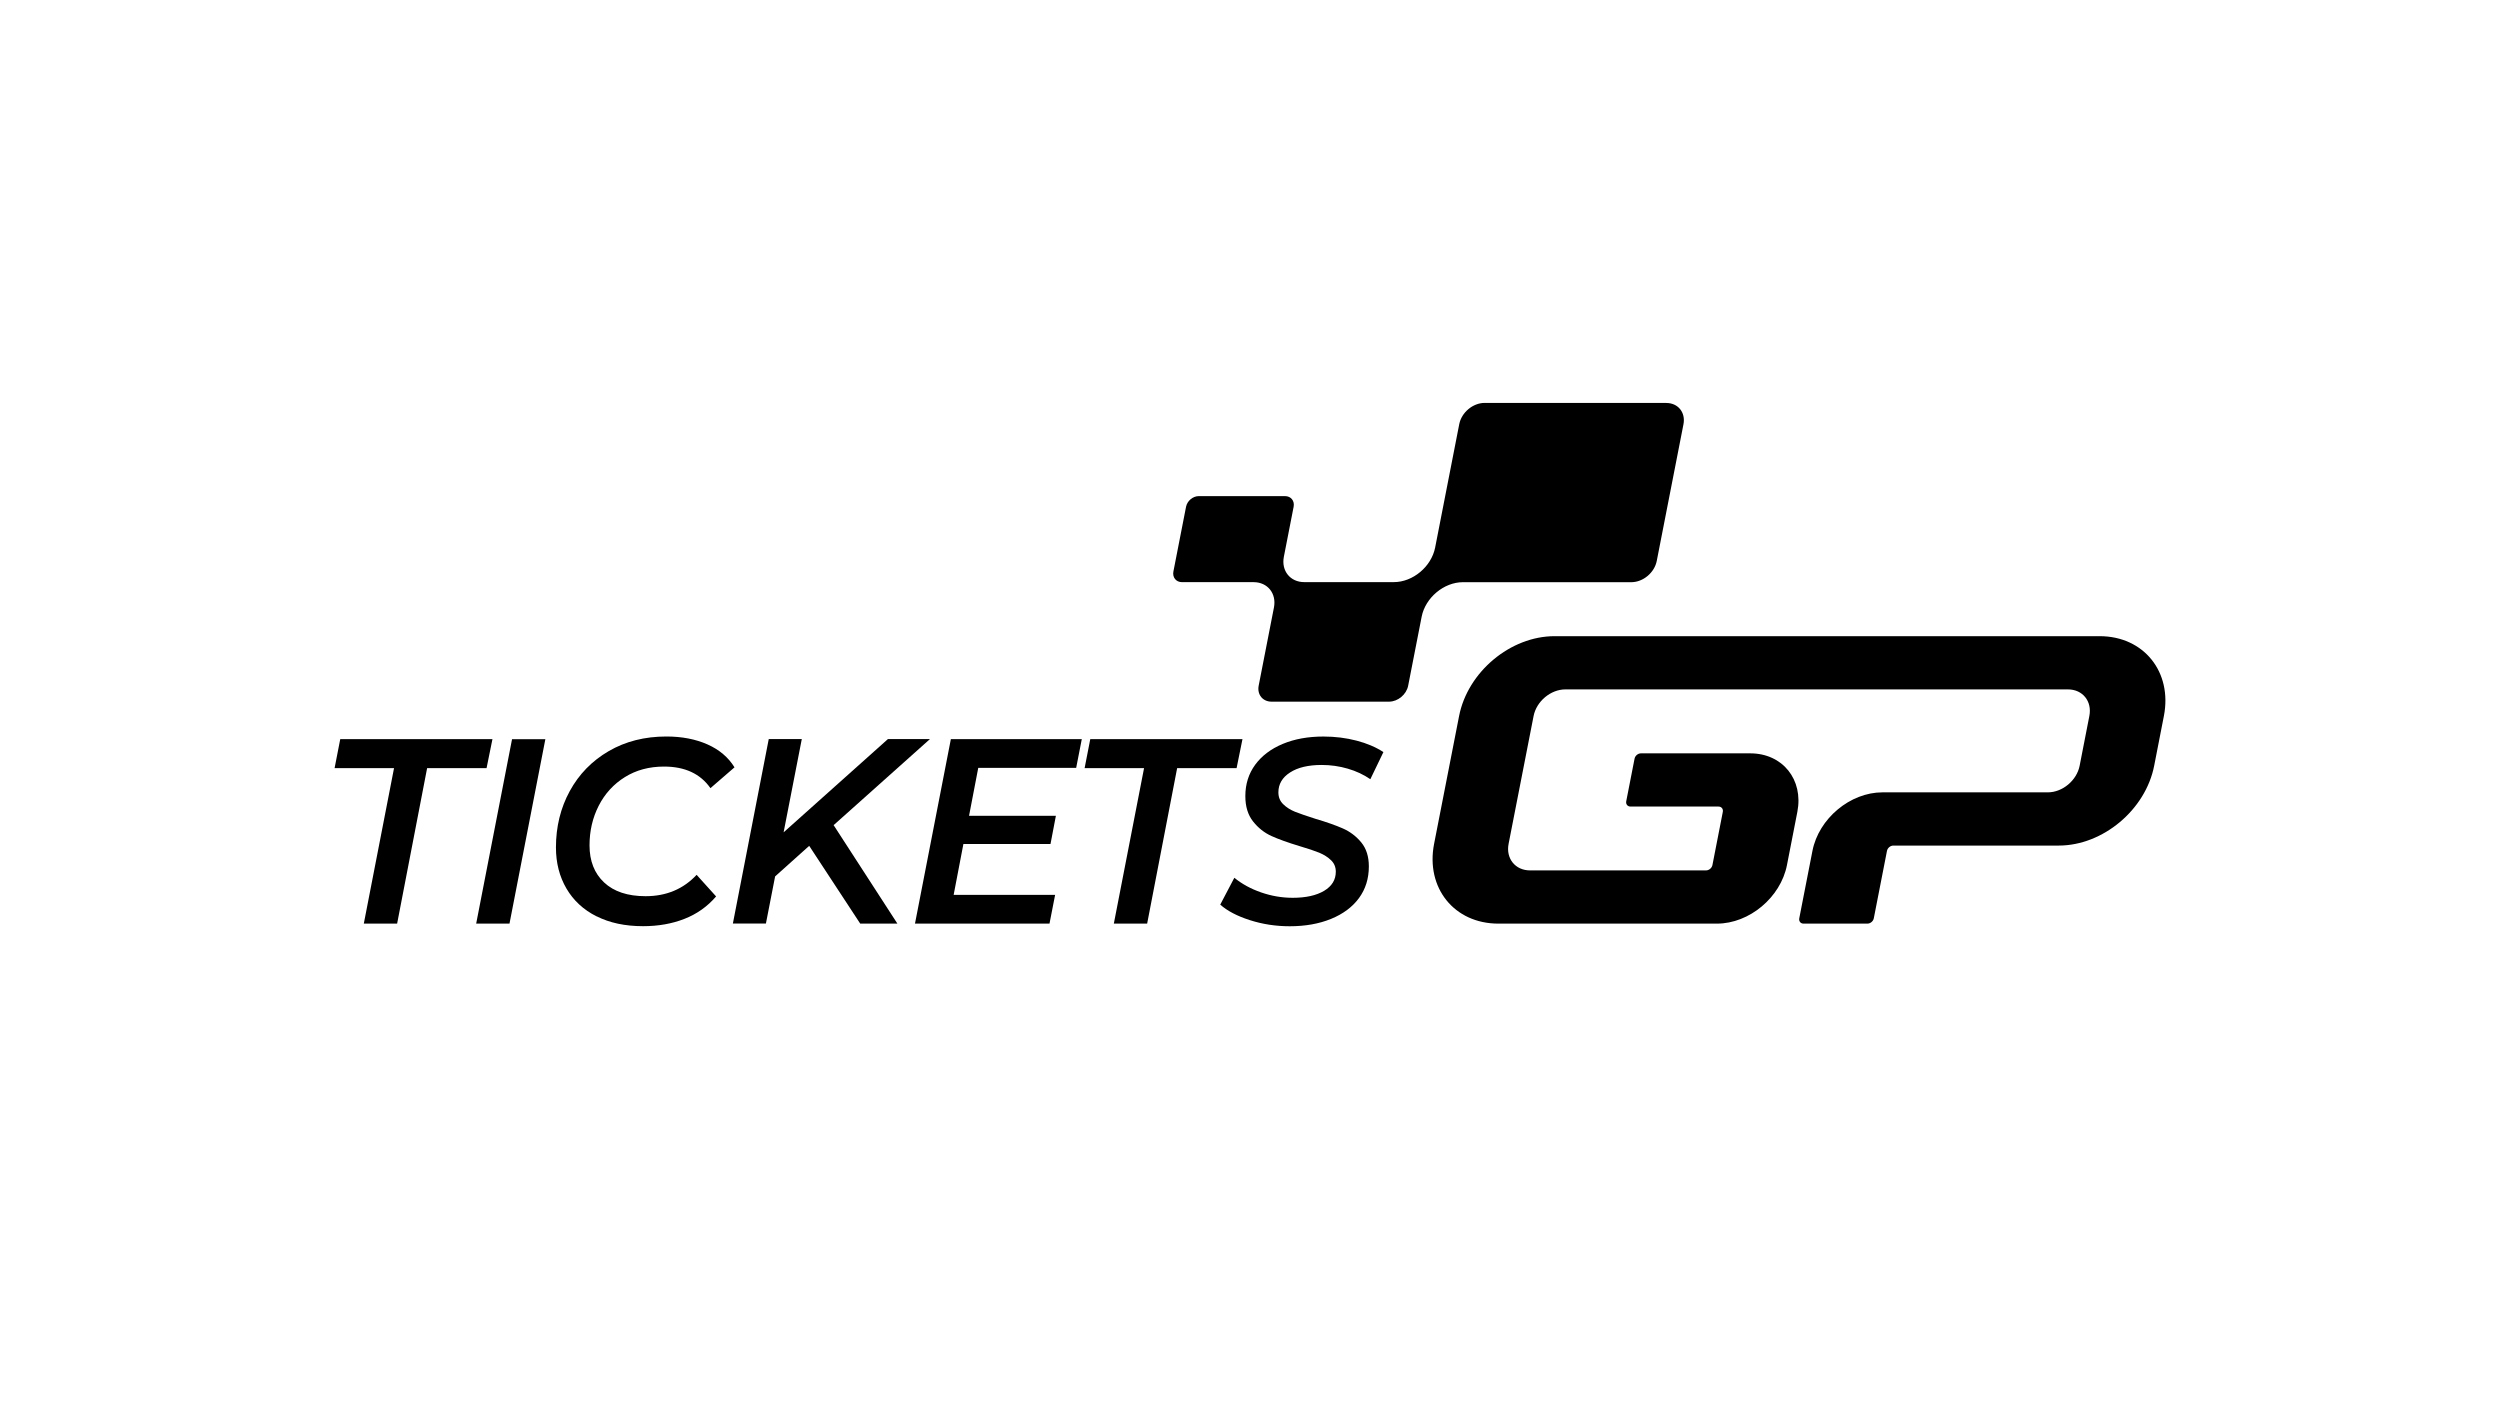
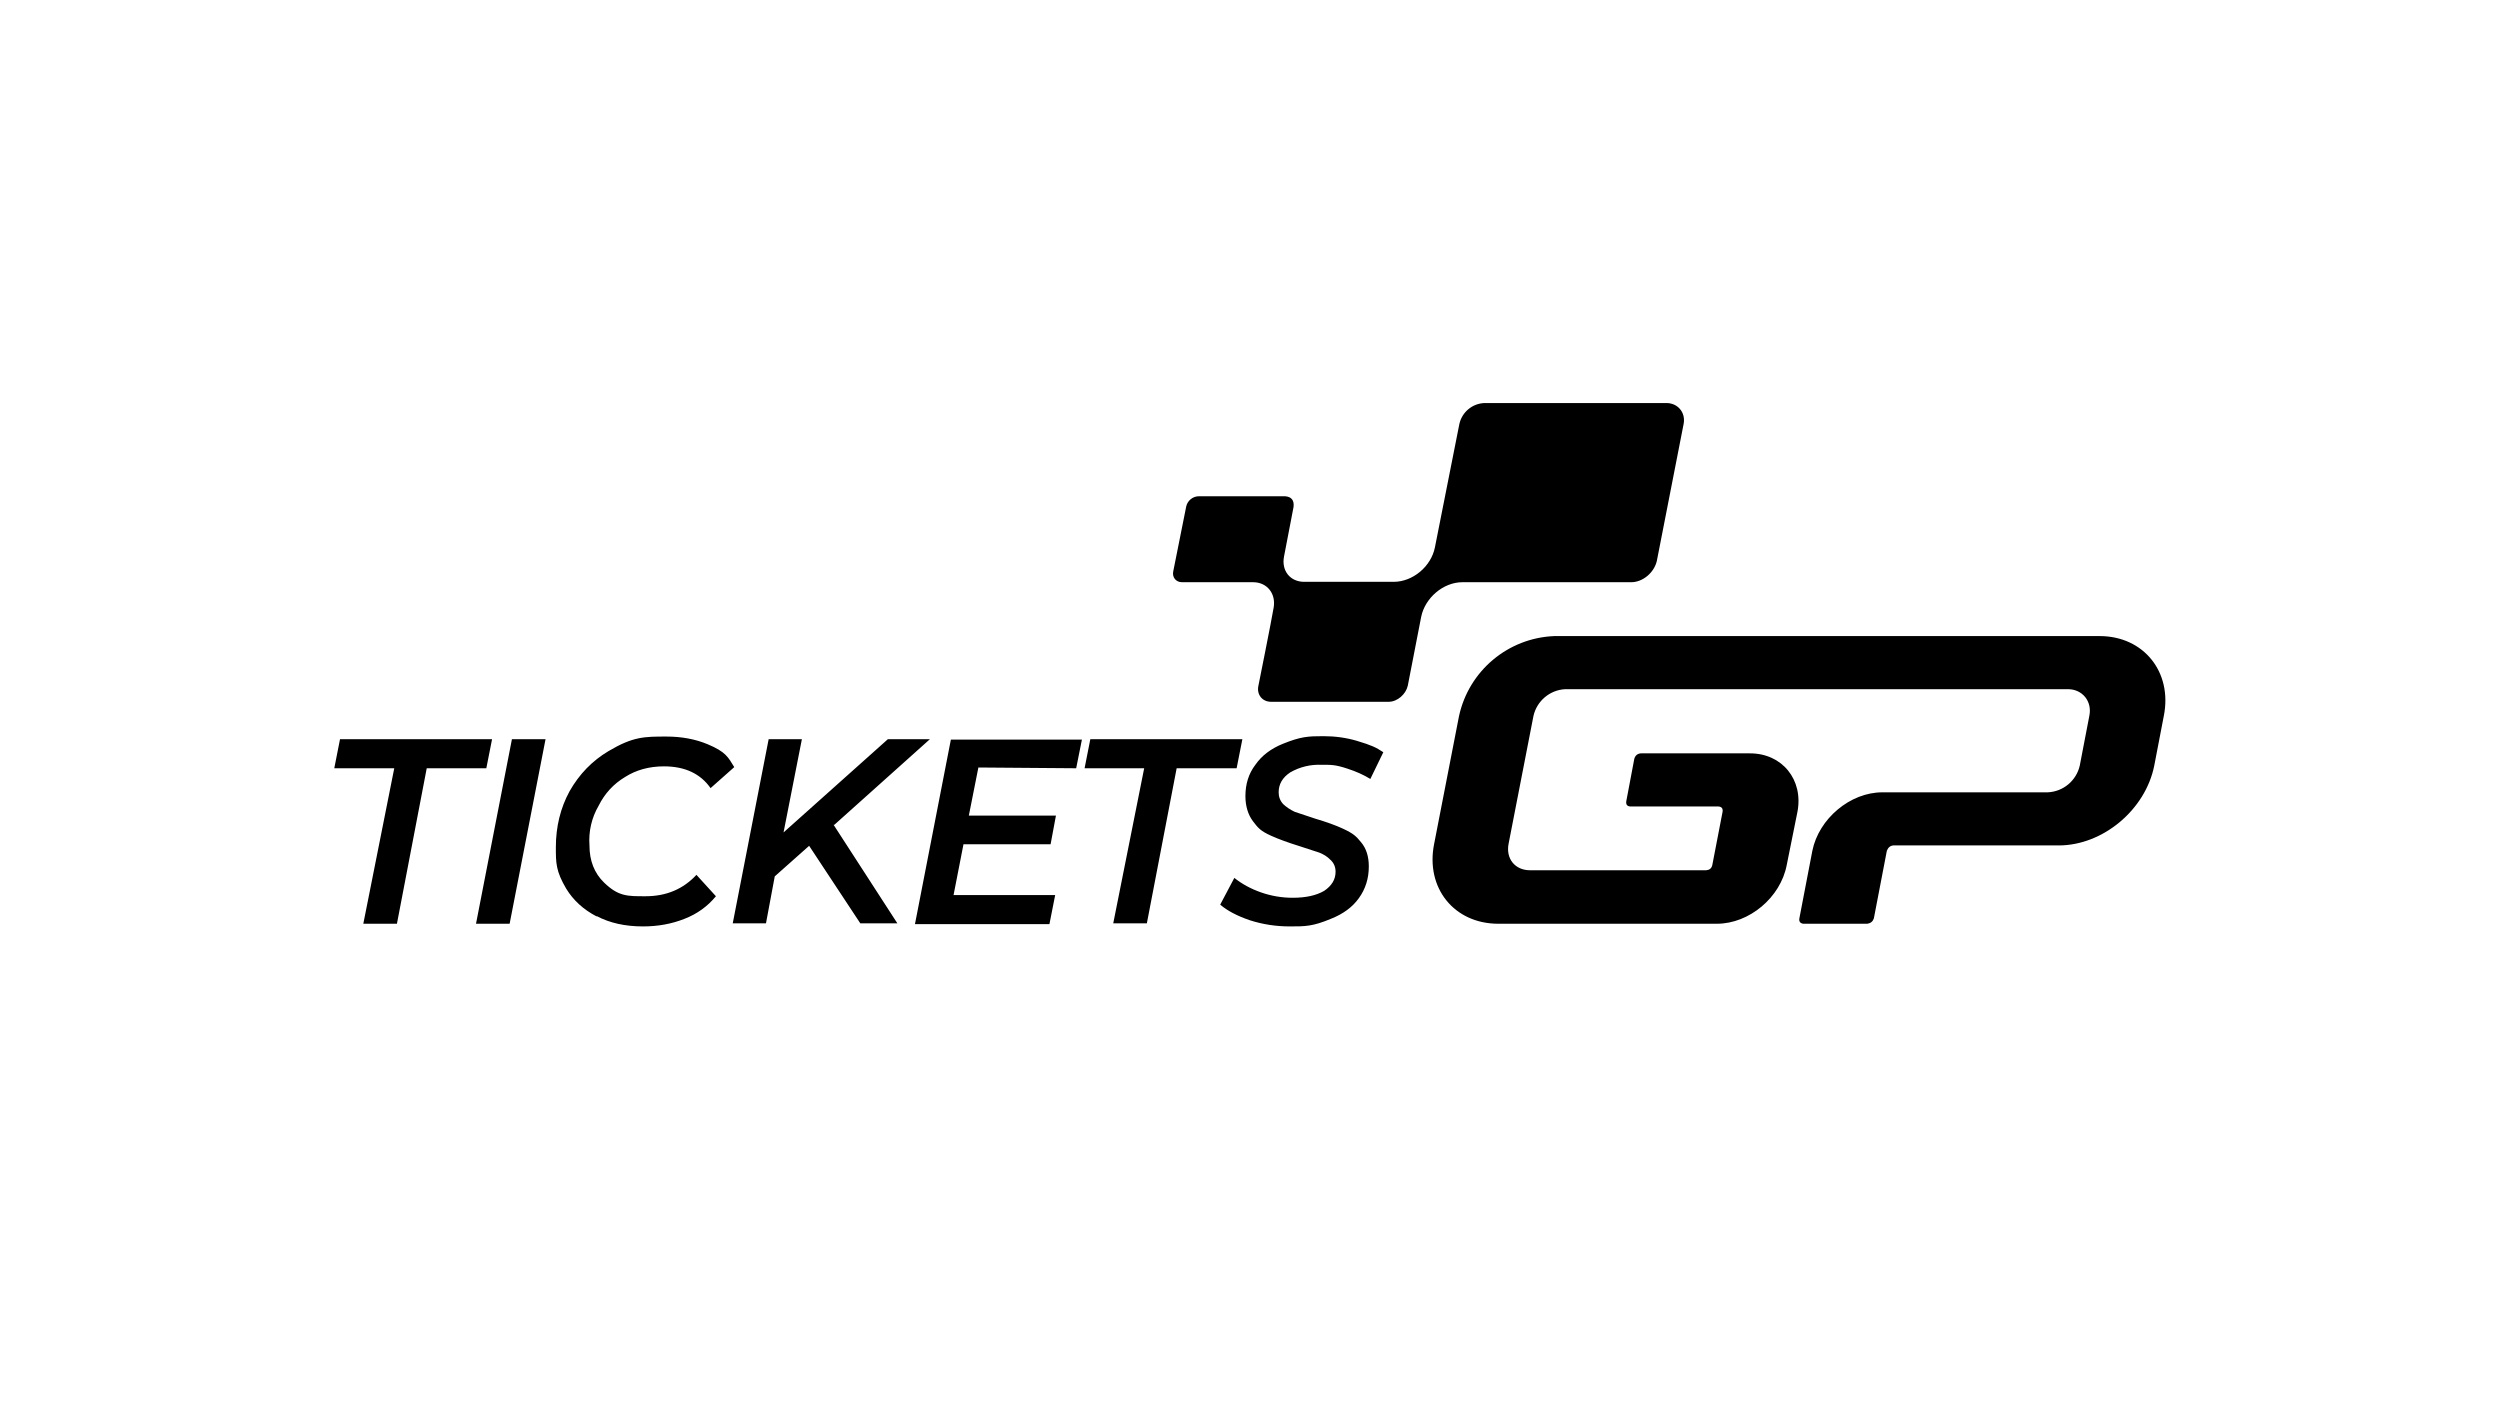
- <svg xmlns="http://www.w3.org/2000/svg" viewBox="0 0 654.38 367.91" fill="currentColor">
-   <path d="M436.16,105.46h-47.54c-3.08,0-6.06,2.49-6.66,5.57l-6.31,32.3h0c-.98,4.99-5.82,9.04-10.81,9.04h-23.46c-3.66,0-6.04-2.96-5.33-6.62h0s2.56-13.1,2.56-13.1c.3-1.54-.7-2.79-2.24-2.79h-22.59c-1.54,0-3.03,1.25-3.33,2.79l-3.31,16.94c-.3,1.54.7,2.79,2.24,2.79h18.75c3.66,0,6.04,2.96,5.33,6.62h0s-4,20.48-4,20.48c-.45,2.31,1.05,4.18,3.36,4.18h30.77c2.31,0,4.55-1.87,5-4.18l3.53-18.05c.98-4.99,5.82-9.04,10.81-9.04h44.07c3.08,0,6.06-2.49,6.66-5.57l6.99-35.77c.6-3.08-1.41-5.57-4.48-5.57Z" />
-   <path d="M103.14,201.06h-15.56l1.48-7.59h39.84l-1.54,7.59h-15.56l-7.85,40.69h-8.72l7.91-40.69Z" />
-   <path d="M134.03,193.48h8.72l-9.39,48.28h-8.72l9.39-48.28Z" />
-   <path d="M156.15,239.86c-3.42-1.72-6.05-4.15-7.88-7.28-1.83-3.13-2.75-6.71-2.75-10.76,0-5.42,1.21-10.34,3.62-14.76,2.41-4.41,5.81-7.9,10.19-10.45,4.38-2.55,9.41-3.83,15.09-3.83,4.07,0,7.65.69,10.76,2.07,3.11,1.38,5.46,3.38,7.08,6l-6.3,5.45c-2.64-3.77-6.69-5.65-12.14-5.65-3.89,0-7.31.92-10.26,2.76-2.95,1.84-5.23,4.33-6.84,7.48-1.61,3.15-2.41,6.61-2.41,10.38,0,4.09,1.27,7.33,3.82,9.72,2.55,2.39,6.17,3.59,10.86,3.59,5.41,0,9.86-1.86,13.35-5.59l5.1,5.65c-2.24,2.62-4.99,4.58-8.25,5.86-3.26,1.29-6.89,1.93-10.86,1.93-4.7,0-8.75-.86-12.17-2.59Z" />
-   <path d="M218.19,215.96l16.7,25.79h-9.73l-13.35-20.35-8.92,8-2.41,12.34h-8.65l9.39-48.28h8.65l-4.76,24.41,27.3-24.41h11l-25.08,22.41-.13.07Z" />
-   <path d="M256.06,200.99l-2.41,12.55h22.73l-1.41,7.38h-22.8l-2.55,13.31h26.56l-1.47,7.52h-35.21l9.39-48.28h34.27l-1.47,7.52h-25.62Z" />
-   <path d="M299.46,201.06h-15.56l1.48-7.59h39.84l-1.54,7.59h-15.56l-7.85,40.69h-8.72l7.91-40.69Z" />
-   <path d="M327.18,240.86c-3.31-1.06-5.9-2.41-7.78-4.07l3.69-7.03c1.97,1.61,4.3,2.89,7.01,3.83,2.7.94,5.47,1.41,8.28,1.41,3.44,0,6.18-.61,8.22-1.83,2.03-1.22,3.05-2.88,3.05-5,0-1.2-.41-2.2-1.24-3-.83-.8-1.86-1.46-3.09-1.97-1.23-.5-2.94-1.08-5.13-1.72-3.04-.92-5.5-1.8-7.38-2.65-1.88-.85-3.49-2.13-4.83-3.83-1.34-1.7-2.01-3.91-2.01-6.62,0-3.13.86-5.86,2.58-8.21,1.72-2.34,4.12-4.16,7.21-5.45,3.09-1.29,6.64-1.93,10.66-1.93,3.04,0,5.92.36,8.65,1.07,2.73.71,5.07,1.71,7.04,3l-3.42,7.1c-1.74-1.2-3.71-2.12-5.9-2.76-2.19-.64-4.47-.97-6.84-.97-3.49,0-6.25.65-8.28,1.97-2.04,1.31-3.05,3.05-3.05,5.21,0,1.24.42,2.28,1.27,3.1.85.83,1.88,1.48,3.09,1.97,1.21.48,2.97,1.09,5.3,1.83,2.95.87,5.36,1.72,7.24,2.55,1.88.83,3.48,2.05,4.8,3.65,1.32,1.61,1.98,3.7,1.98,6.28,0,3.17-.86,5.93-2.58,8.28-1.72,2.34-4.16,4.16-7.31,5.45-3.15,1.29-6.76,1.93-10.83,1.93-3.62,0-7.09-.53-10.39-1.59Z" />
-   <path d="M549.59,166.52h-142.69c-11.54,0-22.73,9.36-24.98,20.9l-6.54,33.44c-2.26,11.54,5.27,20.9,16.81,20.9h57.23c8.46,0,16.67-6.86,18.32-15.32l2.72-13.93c1.65-8.46-3.87-15.32-12.33-15.32h-28.61c-.77,0-1.52.62-1.67,1.39l-2.18,11.15c-.15.77.35,1.39,1.12,1.39h23.04c.77,0,1.27.62,1.12,1.39l-2.72,13.93c-.15.77-.9,1.39-1.67,1.39h-46.08c-3.85,0-6.36-3.12-5.6-6.97l6.54-33.44c.75-3.85,4.48-6.97,8.33-6.97h131.54c3.85,0,6.36,3.12,5.6,6.97l-2.54,13.01c-.75,3.85-4.48,6.97-8.33,6.97h-43.29c-8.46,0-16.67,6.86-18.32,15.32l-3.45,17.65c-.15.77.35,1.39,1.12,1.39h16.72c.77,0,1.52-.62,1.67-1.39l3.45-17.65c.15-.77.9-1.39,1.67-1.39h43.29c11.54,0,22.73-9.36,24.98-20.9l2.54-13.01c2.26-11.54-5.27-20.9-16.81-20.9Z" />
+ <svg xmlns="http://www.w3.org/2000/svg" fill="currentColor" viewBox="0 0 654.4 367.9">
+   <path d="M436.2 105.5h-47.6a7 7 0 0 0-6.6 5.5l-6.4 32.3c-1 5-5.8 9-10.8 9h-23.4c-3.7 0-6-2.9-5.3-6.6l2.5-13q.3-2.6-2.2-2.8h-22.6c-1.6 0-3 1.2-3.3 2.7l-3.4 17c-.3 1.5.7 2.8 2.3 2.8H328c3.7 0 6 3 5.4 6.6s-4 20.5-4 20.5c-.5 2.3 1 4.2 3.3 4.2h30.8c2.3 0 4.5-2 5-4.2l3.5-18c1-5 5.8-9.1 10.8-9.1H427c3 0 6-2.5 6.7-5.6l7-35.8c.6-3-1.5-5.5-4.5-5.5m-333 95.6H87.5l1.5-7.6h39.8l-1.5 7.6h-15.6l-7.8 40.7h-8.8zm30.8-7.6h8.8l-9.4 48.3h-8.8zm22.2 46.4q-5.2-2.7-8-7.3c-2.7-4.6-2.7-6.7-2.7-10.8q0-8.1 3.6-14.7 3.8-6.7 10.2-10.5c6.4-3.8 9.4-3.8 15.1-3.8q6 0 10.8 2c4.8 2 5.4 3.4 7 6l-6.2 5.5q-4-5.7-12.2-5.7-5.8 0-10.2 2.8-4.5 2.7-6.9 7.5a18 18 0 0 0-2.4 10.4q0 6 3.8 9.7c3.8 3.7 6.2 3.6 10.9 3.6q8.1 0 13.3-5.6l5.1 5.6q-3.3 4-8.2 5.9-5 2-10.9 2-7 0-12.1-2.7Zm62-24 16.7 25.8h-9.7l-13.4-20.3-9 8-2.3 12.3h-8.7l9.4-48.2h8.7l-4.8 24.4 27.3-24.4h11l-25 22.4zm37.9-15-2.5 12.6h22.8L275 221h-22.8l-2.6 13.3h26.6l-1.5 7.6h-35.2l9.4-48.3h34.3l-1.5 7.5zm43.4.2h-15.6l1.5-7.6h39.8l-1.5 7.6H308l-7.8 40.6h-8.8zm27.7 39.8q-5-1.7-7.8-4.1l3.7-7q3 2.4 7 3.8a25 25 0 0 0 8.3 1.4q5.1 0 8.2-1.8 3-2 3-5 0-1.8-1.2-3c-1.2-1.2-1.9-1.5-3-2l-5.2-1.7q-4.5-1.4-7.4-2.7c-2.9-1.3-3.5-2.1-4.8-3.8s-2-4-2-6.6q0-4.8 2.6-8.2 2.5-3.6 7.2-5.5c4.7-1.9 6.6-2 10.6-2q4.6 0 8.7 1.2c4 1.2 5 1.7 7 3l-3.4 7q-2.6-1.6-6-2.7c-3.3-1.1-4.4-1-6.7-1a15 15 0 0 0-8.3 2q-3 2-3 5.2 0 1.8 1.2 3.1 1.3 1.2 3 2l5.4 1.8q4.4 1.3 7.2 2.6c2.8 1.3 3.5 2 4.8 3.6q2 2.4 2 6.3 0 4.7-2.6 8.3-2.5 3.5-7.3 5.4c-4.8 2-6.7 2-10.8 2q-5.4 0-10.4-1.6" />
+   <path d="M549.6 166.5H406.9a26.6 26.6 0 0 0-25 21l-6.5 33.4c-2.3 11.5 5.2 20.9 16.8 20.9h57.2c8.5 0 16.7-6.9 18.3-15.4l2.8-13.9c1.6-8.4-4-15.3-12.4-15.3h-28.6q-1.3.1-1.7 1.4l-2.1 11.1q-.2 1.3 1 1.4h23.1q1.3.1 1.1 1.4l-2.7 14q-.3 1.2-1.6 1.3h-46.1c-3.9 0-6.4-3-5.6-7l6.5-33.4a9 9 0 0 1 8.3-7h131.6c3.8 0 6.4 3.2 5.6 7l-2.5 13a9 9 0 0 1-8.4 7h-43.3c-8.4 0-16.6 6.9-18.3 15.3l-3.4 17.7q-.2 1.2 1 1.4h16.8q1.3-.2 1.7-1.4l3.4-17.7q.5-1.3 1.7-1.4h43.3c11.5 0 22.7-9.3 25-20.9l2.5-13c2.3-11.5-5.3-20.9-16.8-20.9" />
</svg>
